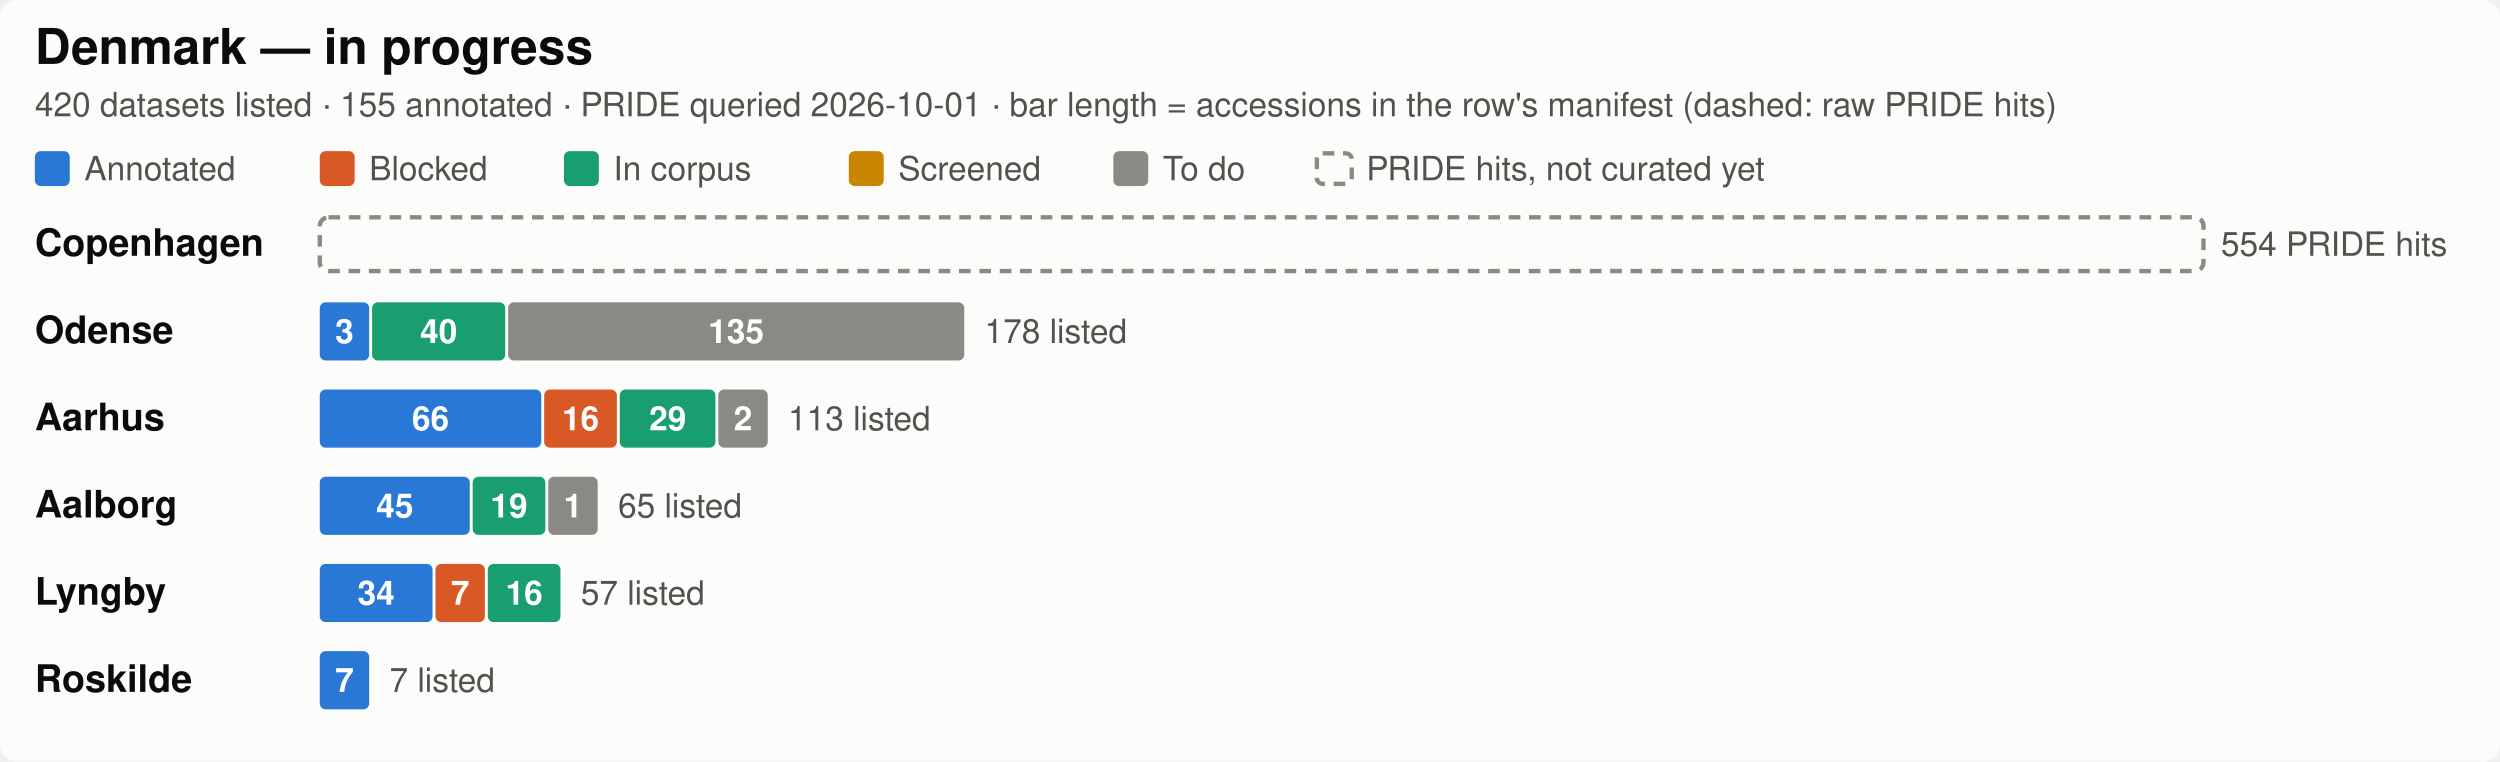
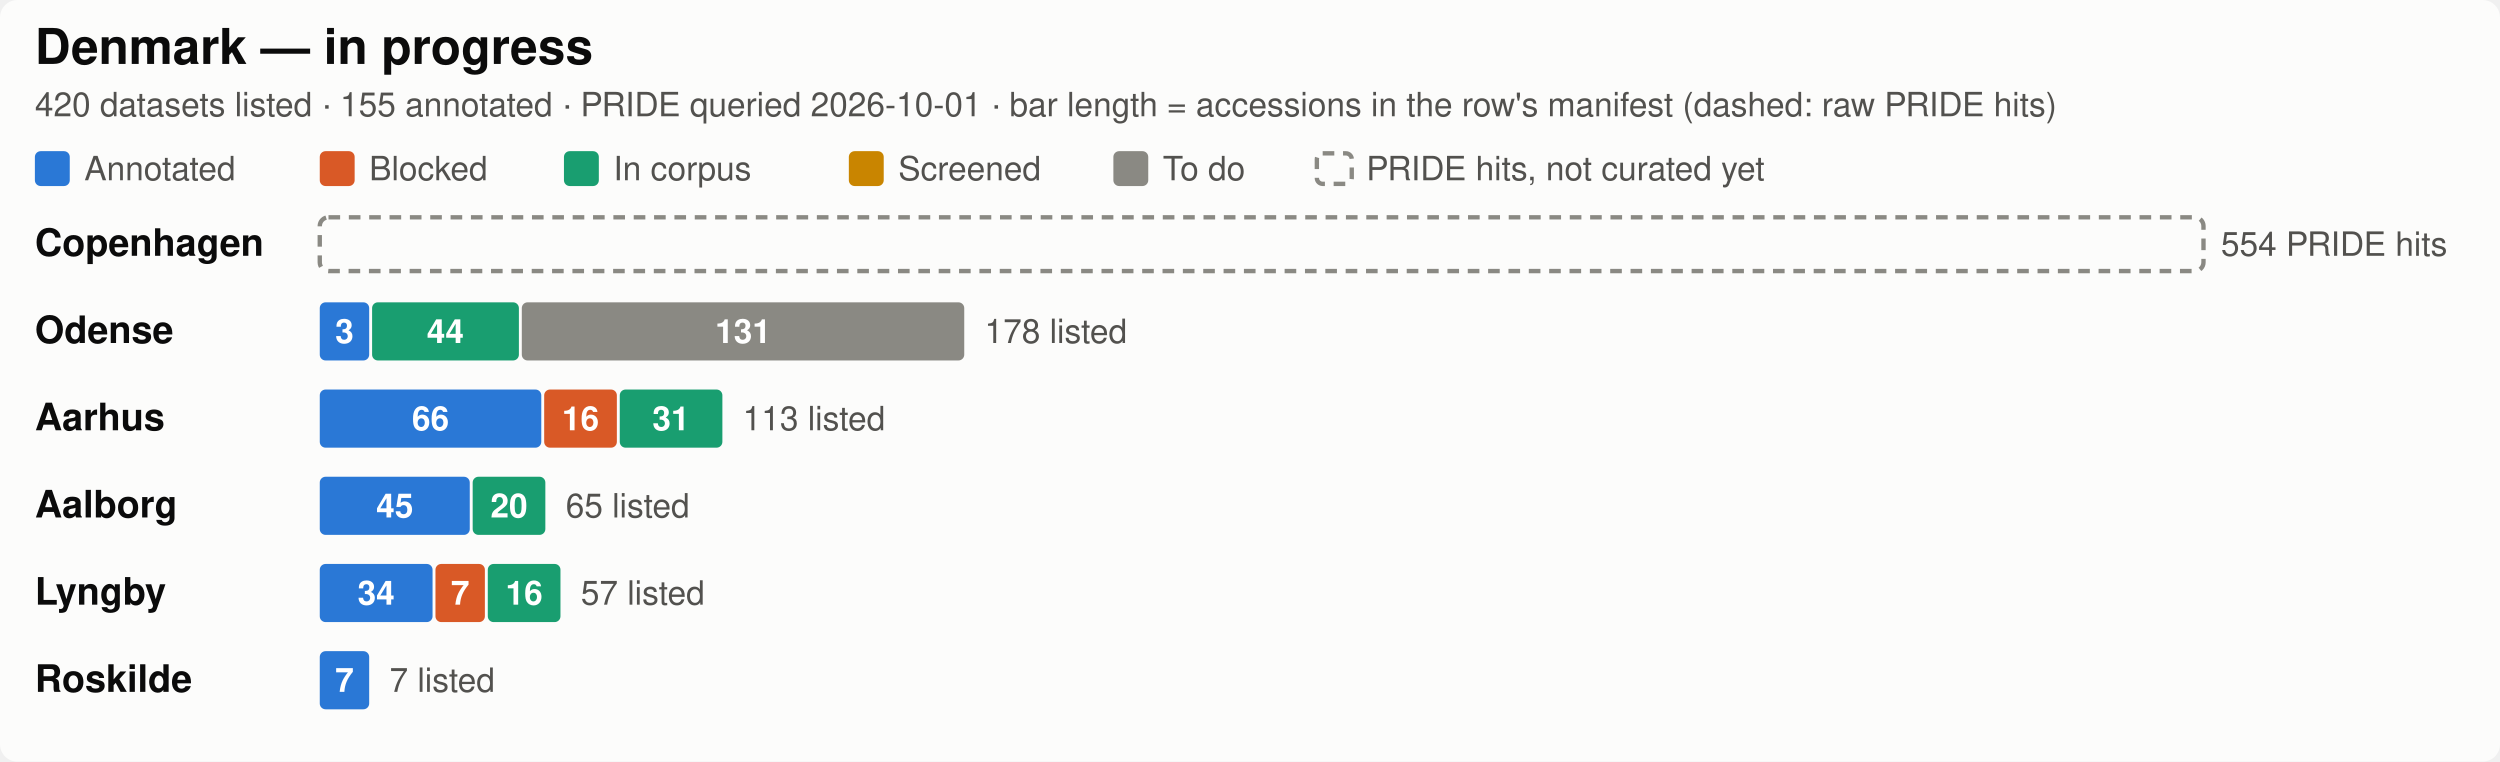
<svg xmlns="http://www.w3.org/2000/svg" width="860" height="262" viewBox="0 0 860 262" role="img" aria-label="Denmark SDRF progress by city">
  <style>
  .bg { fill: #fcfcfb; }
  .title { fill: #0b0b0b; font-size: 17px; font-weight: 600; }
  .city { fill: #0b0b0b; font-size: 13px; font-weight: 600; }
  .sub, .legend, .total { fill: #52514e; font-size: 11.5px; }
  .seg { font-size: 11.5px; font-weight: 600; fill: #ffffff; font-variant-numeric: tabular-nums; }
  .uncurated { fill: none; stroke: #8a8983; stroke-width: 1.5; stroke-dasharray: 4 3; }
  text { font-family: -apple-system, "Segoe UI", Helvetica, Arial, sans-serif; }
  .c-annotated { fill: #2a78d6; }
  .c-blocked { fill: #d95926; }
  .c-in_corpus { fill: #199e70; }
  .c-screened { fill: #c98500; }
  .c-todo { fill: #8a8983; }

  @media (prefers-color-scheme: dark) {
    .bg { fill: #1a1a19; }
    .title, .city { fill: #ffffff; }
    .sub, .legend, .total { fill: #c3c2b7; }
    .uncurated { stroke: #8f8e86; }
    .c-annotated { fill: #3987e5; }
    .c-blocked { fill: #d95926; }
    .c-in_corpus { fill: #199e70; }
    .c-screened { fill: #c98500; }
    .c-todo { fill: #6b6a65; }
  }
</style>
  <rect class="bg" width="860" height="262" rx="6" />
  <text class="title" x="12" y="22">Denmark — in progress</text>
  <text class="sub" x="12" y="40">420 datasets listed · 155 annotated · PRIDE queried 2026-10-01 · bar length = accessions in the row's manifest (dashed: raw PRIDE hits)</text>
  <rect class="c-annotated" fill="#2a78d6" x="12" y="52" width="12" height="12" rx="2" />
  <text class="legend" x="29" y="62">Annotated</text>
  <rect class="c-blocked" fill="#d95926" x="110" y="52" width="12" height="12" rx="2" />
  <text class="legend" x="127" y="62">Blocked</text>
  <rect class="c-in_corpus" fill="#199e70" x="194" y="52" width="12" height="12" rx="2" />
  <text class="legend" x="211" y="62">In corpus</text>
  <rect class="c-screened" fill="#c98500" x="292" y="52" width="12" height="12" rx="2" />
  <text class="legend" x="309" y="62">Screened</text>
  <rect class="c-todo" fill="#8a8983" x="383" y="52" width="12" height="12" rx="2" />
  <text class="legend" x="400" y="62">To do</text>
  <rect class="uncurated" fill="none" stroke="#8a8983" x="453" y="52.75" width="12" height="10.5" rx="2" />
  <text class="legend" x="470" y="62">PRIDE hits, not curated yet</text>
  <text class="city" x="12" y="88.0">Copenhagen</text>
  <rect class="uncurated" fill="none" stroke="#8a8983" x="110" y="74.75" width="648.0" height="18.5" rx="3" />
  <text class="total" x="764.0" y="88.0">554 PRIDE hits</text>
  <text class="city" x="12" y="118.0">Odense</text>
  <rect class="c-annotated" fill="#2a78d6" x="110.0" y="104" width="17.0" height="20" rx="2" />
  <text class="seg" x="118.5" y="118.0" text-anchor="middle">3</text>
-   <rect class="c-in_corpus" fill="#199e70" x="128.0" y="104" width="45.8" height="20" rx="2" />
-   <text class="seg" x="150.9" y="118.0" text-anchor="middle">40</text>
-   <rect class="c-todo" fill="#8a8983" x="174.8" y="104" width="156.9" height="20" rx="2" />
-   <text class="seg" x="253.2" y="118.0" text-anchor="middle">135</text>
+   <rect class="c-in_corpus" fill="#199e70" x="128.0" y="104" width="50.5" height="20" rx="2" />
+   <text class="seg" x="153.2" y="118.0" text-anchor="middle">44</text>
+   <rect class="c-todo" fill="#8a8983" x="179.5" y="104" width="152.2" height="20" rx="2" />
+   <text class="seg" x="255.6" y="118.0" text-anchor="middle">131</text>
  <text class="total" x="338.7" y="118.0">178 listed</text>
  <text class="city" x="12" y="148.0">Aarhus</text>
  <rect class="c-annotated" fill="#2a78d6" x="110.0" y="134" width="76.2" height="20" rx="2" />
  <text class="seg" x="148.1" y="148.0" text-anchor="middle">66</text>
  <rect class="c-blocked" fill="#d95926" x="187.2" y="134" width="25.0" height="20" rx="2" />
  <text class="seg" x="199.7" y="148.0" text-anchor="middle">16</text>
-   <rect class="c-in_corpus" fill="#199e70" x="213.2" y="134" width="32.9" height="20" rx="2" />
-   <text class="seg" x="229.7" y="148.0" text-anchor="middle">29</text>
-   <rect class="c-todo" fill="#8a8983" x="247.1" y="134" width="17.0" height="20" rx="2" />
-   <text class="seg" x="255.6" y="148.0" text-anchor="middle">2</text>
-   <text class="total" x="271.1" y="148.0">113 listed</text>
+   <rect class="c-in_corpus" fill="#199e70" x="213.2" y="134" width="35.3" height="20" rx="2" />
+   <text class="seg" x="230.8" y="148.0" text-anchor="middle">31</text>
+   <text class="total" x="255.5" y="148.0">113 listed</text>
  <text class="city" x="12" y="178.0">Aalborg</text>
  <rect class="c-annotated" fill="#2a78d6" x="110.0" y="164" width="51.6" height="20" rx="2" />
  <text class="seg" x="135.8" y="178.0" text-anchor="middle">45</text>
  <rect class="c-in_corpus" fill="#199e70" x="162.6" y="164" width="25.0" height="20" rx="2" />
-   <text class="seg" x="175.1" y="178.0" text-anchor="middle">19</text>
-   <rect class="c-todo" fill="#8a8983" x="188.6" y="164" width="17.0" height="20" rx="2" />
-   <text class="seg" x="197.1" y="178.0" text-anchor="middle">1</text>
-   <text class="total" x="212.6" y="178.0">65 listed</text>
+   <text class="seg" x="175.1" y="178.0" text-anchor="middle">20</text>
+   <text class="total" x="194.6" y="178.0">65 listed</text>
  <text class="city" x="12" y="208.0">Lyngby</text>
  <rect class="c-annotated" fill="#2a78d6" x="110.0" y="194" width="38.8" height="20" rx="2" />
  <text class="seg" x="129.4" y="208.0" text-anchor="middle">34</text>
  <rect class="c-blocked" fill="#d95926" x="149.8" y="194" width="17.0" height="20" rx="2" />
  <text class="seg" x="158.3" y="208.0" text-anchor="middle">7</text>
  <rect class="c-in_corpus" fill="#199e70" x="167.8" y="194" width="25.0" height="20" rx="2" />
  <text class="seg" x="180.3" y="208.0" text-anchor="middle">16</text>
  <text class="total" x="199.8" y="208.0">57 listed</text>
  <text class="city" x="12" y="238.0">Roskilde</text>
  <rect class="c-annotated" fill="#2a78d6" x="110.0" y="224" width="17.0" height="20" rx="2" />
  <text class="seg" x="118.5" y="238.0" text-anchor="middle">7</text>
  <text class="total" x="134.0" y="238.0">7 listed</text>
</svg>
